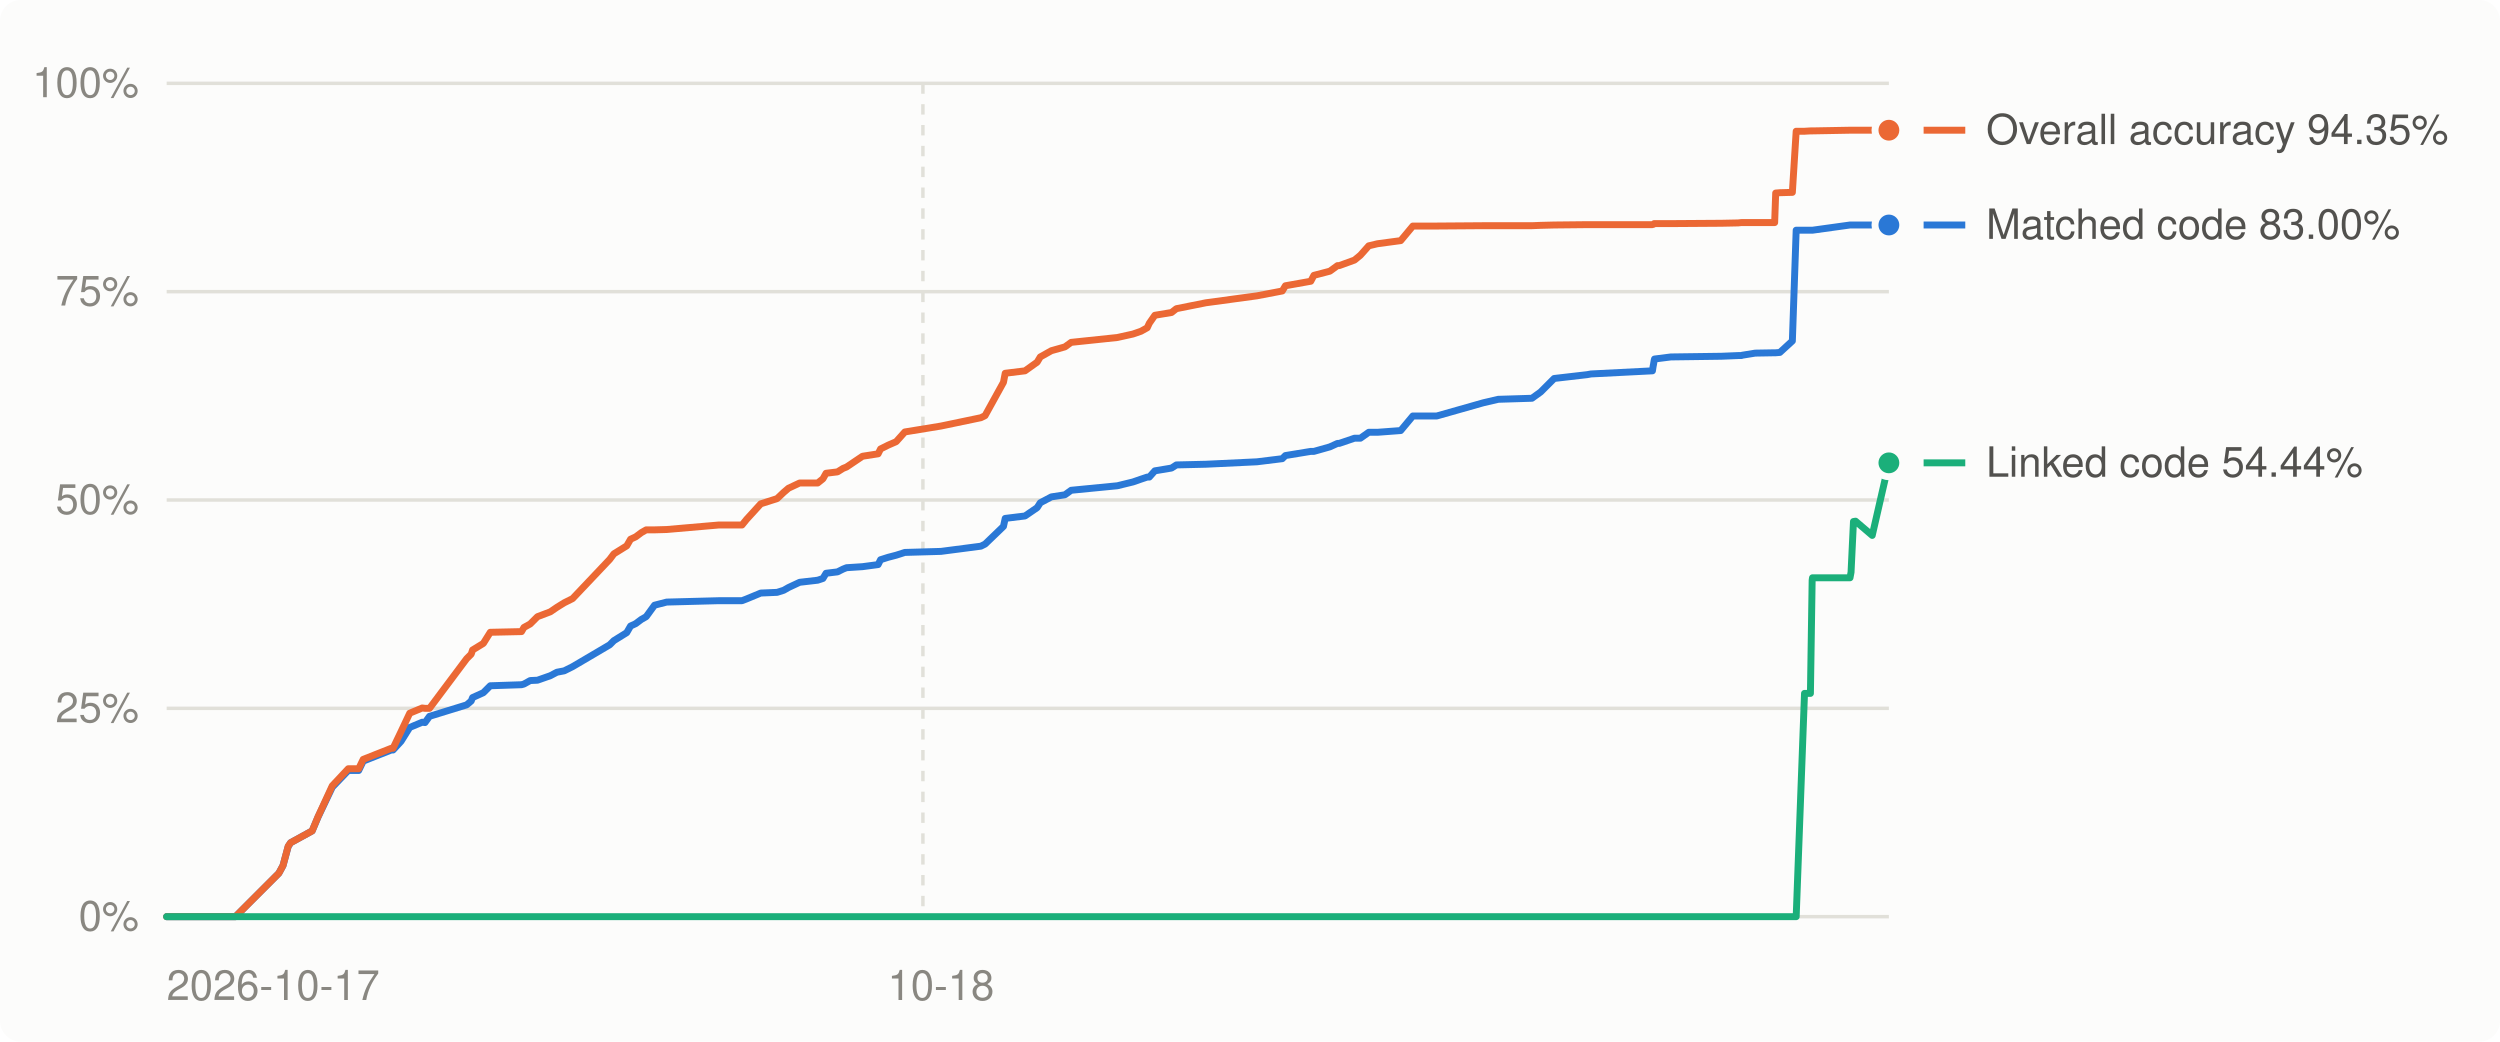
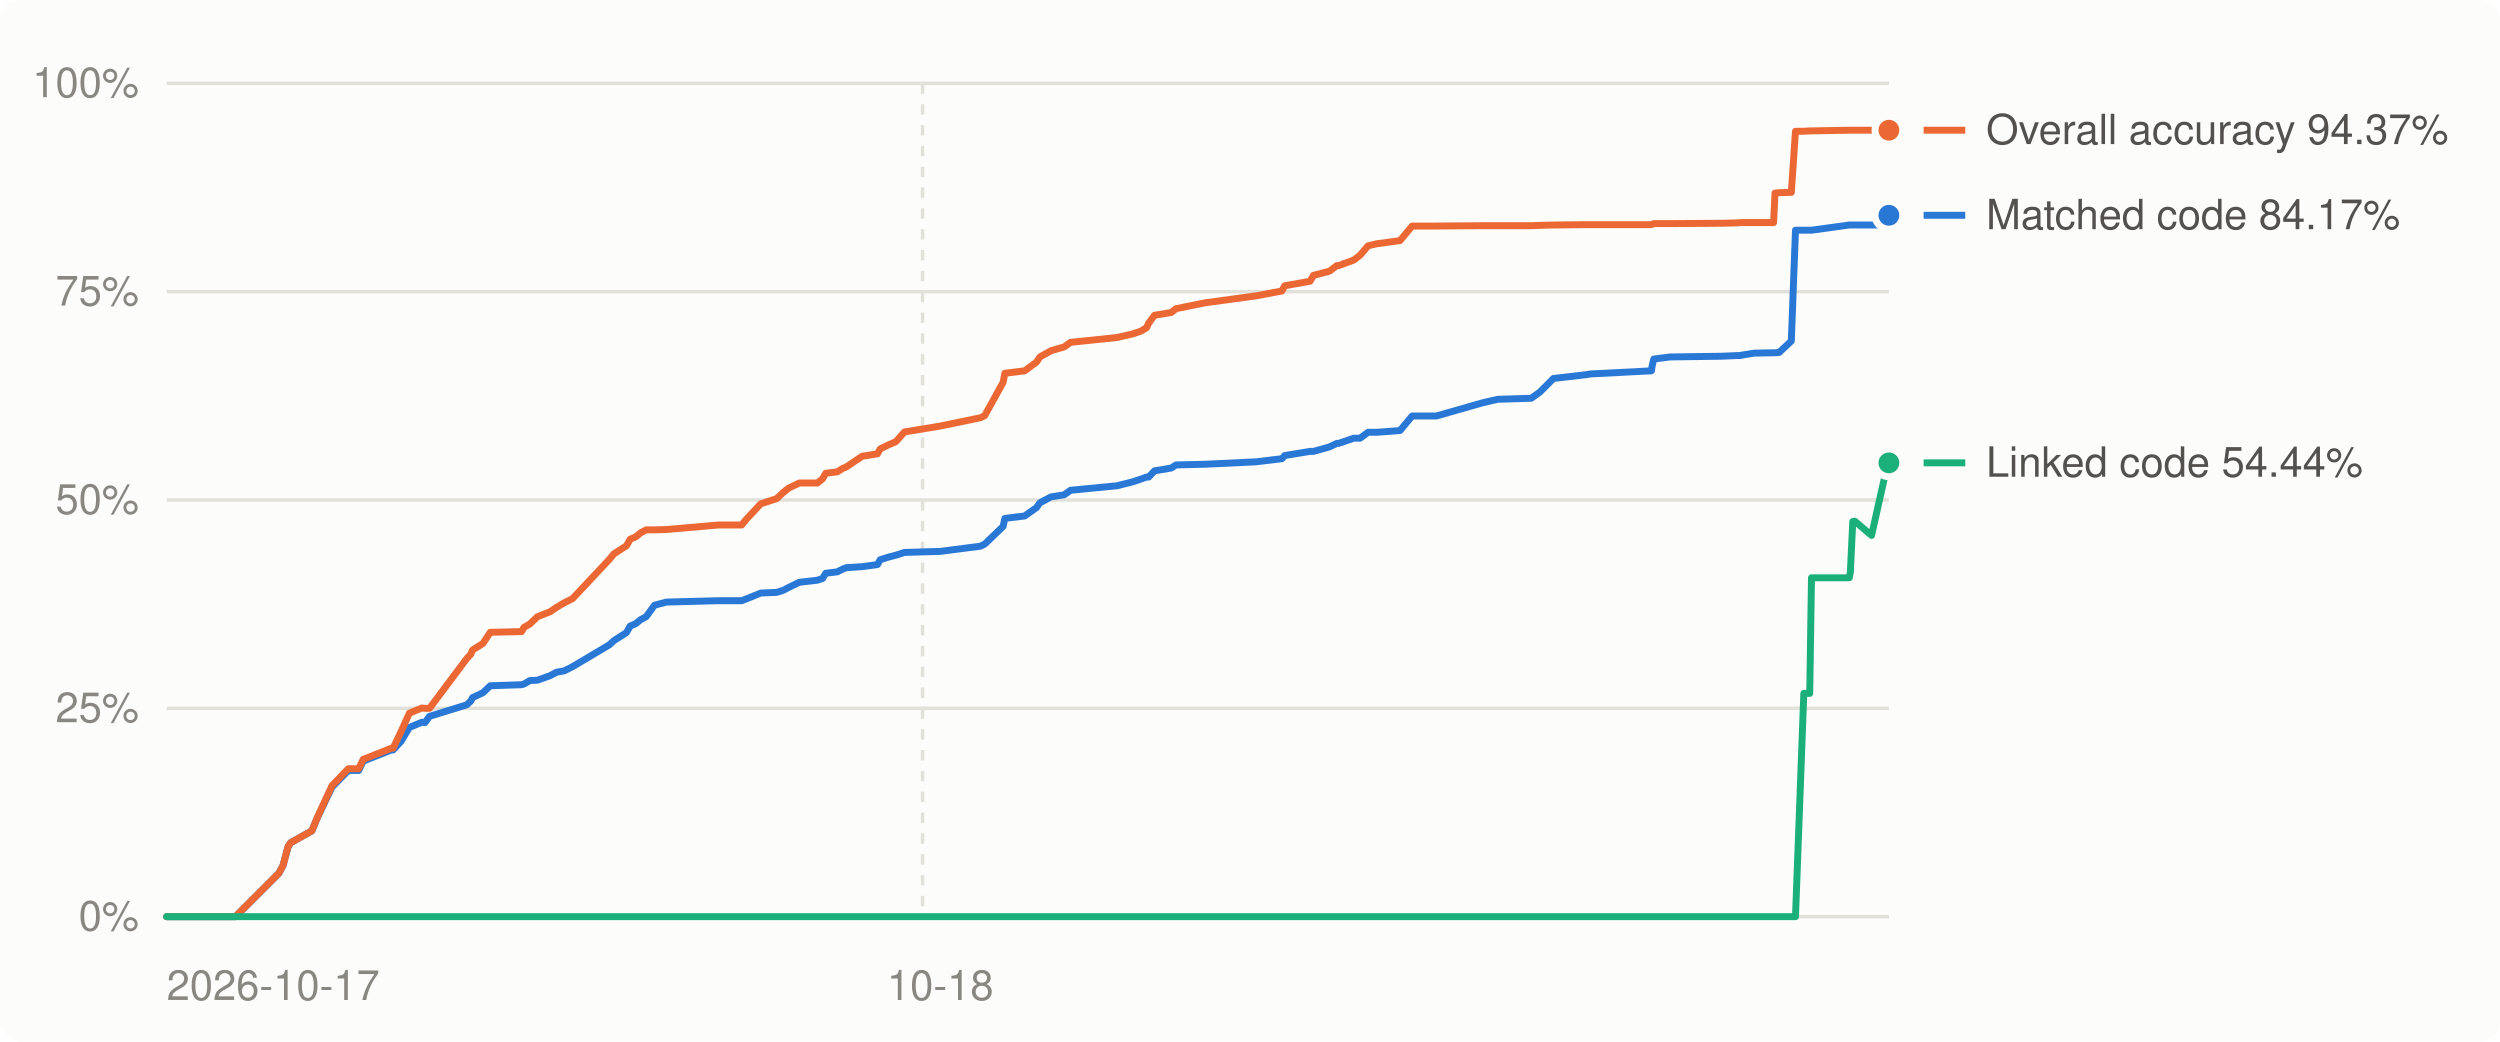
<svg xmlns="http://www.w3.org/2000/svg" viewBox="0 0 720 300" width="720" height="300" role="img" aria-label="Decompilation progress over time">
  <style>
.bg{fill:#fcfcfb}.grid{stroke:#e1e0d9}.muted{fill:#898781}.lbl{fill:#52514e}.ln0{stroke:#2a78d6}.dot0{fill:#2a78d6;stroke:#fcfcfb}.ln1{stroke:#eb6834}.dot1{fill:#eb6834;stroke:#fcfcfb}.ln2{stroke:#1baf7a}.dot2{fill:#1baf7a;stroke:#fcfcfb}
@media (prefers-color-scheme: dark){.bg{fill:#1a1a19}.grid{stroke:#2c2c2a}.muted{fill:#898781}.lbl{fill:#c3c2b7}.ln0{stroke:#3987e5}.dot0{fill:#3987e5;stroke:#1a1a19}.ln1{stroke:#d95926}.dot1{fill:#d95926;stroke:#1a1a19}.ln2{stroke:#199e70}.dot2{fill:#199e70;stroke:#1a1a19}}
text{font:12px -apple-system,BlinkMacSystemFont,'Segoe UI',Helvetica,Arial,sans-serif}
</style>
  <rect class="bg" width="720" height="300" rx="6" />
  <line x1="48" x2="544" y1="264.0" y2="264.0" class="grid" stroke-width="1" />
  <text x="40" y="268.0" class="muted" text-anchor="end">0%</text>
  <line x1="48" x2="544" y1="204.0" y2="204.0" class="grid" stroke-width="1" />
  <text x="40" y="208.0" class="muted" text-anchor="end">25%</text>
  <line x1="48" x2="544" y1="144.0" y2="144.0" class="grid" stroke-width="1" />
  <text x="40" y="148.0" class="muted" text-anchor="end">50%</text>
  <line x1="48" x2="544" y1="84.0" y2="84.0" class="grid" stroke-width="1" />
  <text x="40" y="88.0" class="muted" text-anchor="end">75%</text>
  <line x1="48" x2="544" y1="24.0" y2="24.0" class="grid" stroke-width="1" />
  <text x="40" y="28.0" class="muted" text-anchor="end">100%</text>
-   <line x1="265.8" x2="265.8" y1="24" y2="264" class="grid" stroke-width="1" stroke-dasharray="3 3" />
+   <line x1="265.7" x2="265.7" y1="24" y2="264" class="grid" stroke-width="1" stroke-dasharray="3 3" />
  <text class="muted" x="48.0" y="288" text-anchor="start">2026-10-17</text>
-   <text class="muted" x="271.0" y="288" text-anchor="middle">10-18</text>
-   <polyline points="48.0,264.0 67.8,264.0 80.3,251.5 81.5,249.3 83.0,243.8 83.7,242.7 89.9,239.3 91.6,235.3 95.7,226.7 100.3,221.9 103.3,221.9 104.6,219.2 112.7,216.0 113.2,216.0 115.5,213.5 118.0,209.5 121.6,208.0 122.4,208.1 123.7,206.3 134.4,203.0 135.7,201.9 136.1,200.9 139.2,199.5 141.2,197.5 150.2,197.2 150.9,197.0 152.7,196.0 154.8,195.9 158.5,194.6 160.4,193.6 162.5,193.2 164.9,192.0 175.6,185.7 176.8,184.5 180.5,182.2 181.6,180.3 183.1,179.6 184.7,178.4 186.1,177.6 188.5,174.3 192.0,173.4 207.0,173.0 213.7,173.0 215.0,172.5 219.1,170.8 223.8,170.6 225.7,170.0 227.1,169.2 230.3,167.7 235.5,167.1 237.0,166.6 237.9,165.1 241.2,164.7 242.8,163.9 243.8,163.5 248.4,163.2 252.9,162.6 253.6,161.2 255.8,160.5 258.1,159.9 260.6,159.1 271.0,158.8 282.5,157.3 283.7,156.7 289.0,151.6 289.5,149.3 295.2,148.6 298.7,146.2 299.6,144.8 302.8,143.1 306.7,142.5 308.5,141.2 321.8,139.9 326.3,138.8 328.6,138.0 330.4,137.4 331.0,137.4 332.6,135.6 337.4,134.8 338.8,133.9 347.3,133.7 362.0,133.0 369.3,132.1 370.2,131.2 377.5,130.0 378.4,130.0 383.0,128.7 385.2,127.7 385.7,127.7 390.1,126.2 391.8,126.2 394.2,124.5 396.7,124.5 403.4,124.0 406.9,119.8 413.8,119.8 427.2,116.0 431.5,115.0 441.2,114.7 443.7,112.9 447.6,109.0 457.1,107.9 458.2,107.7 475.9,106.8 476.1,105.5 476.2,105.0 476.4,103.8 476.5,103.4 481.2,102.8 495.8,102.6 500.6,102.4 501.5,102.4 501.8,102.3 505.5,101.7 511.1,101.6 511.4,101.6 512.6,101.5 516.2,98.2 517.3,66.3 519.7,66.3 521.4,66.3 521.9,66.3 522.0,66.3 532.8,64.8 533.1,64.8 533.8,64.8 534.4,64.8 539.2,64.8 544.0,64.8" fill="none" class="ln0" stroke-width="2" stroke-linejoin="round" stroke-linecap="round" />
-   <polyline points="48.0,264.0 67.8,264.0 80.3,251.5 81.5,249.3 83.0,243.7 83.7,242.7 89.9,239.3 91.6,235.2 95.7,226.3 100.3,221.4 103.3,221.4 104.6,218.7 112.7,215.5 113.2,215.5 115.5,210.7 118.0,205.4 121.6,203.9 122.4,204.0 123.7,204.0 134.4,189.7 135.7,188.4 136.1,187.2 139.2,185.3 141.2,182.1 150.2,181.9 150.9,180.7 152.7,179.7 154.8,177.6 158.5,176.2 160.4,174.9 162.5,173.6 164.9,172.4 175.6,161.1 176.8,159.5 180.5,157.2 181.6,155.3 183.1,154.6 184.7,153.4 186.1,152.6 188.5,152.6 192.0,152.5 207.0,151.2 213.7,151.2 215.0,149.6 219.1,145.1 223.8,143.6 225.7,141.8 227.1,140.6 230.3,139.1 235.5,139.1 237.0,137.9 237.9,136.3 241.2,135.9 242.8,134.9 243.8,134.5 248.4,131.4 252.9,130.7 253.6,129.3 255.8,128.2 258.1,127.2 260.6,124.4 271.0,122.7 282.5,120.3 283.7,119.7 289.0,110.1 289.5,107.5 295.2,106.8 298.7,104.3 299.6,102.8 302.8,101.0 306.7,99.9 308.5,98.6 321.8,97.2 326.3,96.2 328.6,95.4 330.4,94.4 331.0,93.1 332.6,90.8 337.4,90.0 338.8,88.9 347.3,87.2 362.0,85.2 369.3,83.8 370.2,82.3 377.5,81.0 378.4,79.3 383.0,78.1 385.2,76.5 385.7,76.5 390.1,74.9 391.8,73.5 394.2,70.8 396.7,70.2 403.4,69.3 406.9,65.1 413.8,65.1 427.2,65.0 431.5,65.0 441.2,65.0 443.7,64.9 447.6,64.8 457.1,64.7 458.2,64.7 475.9,64.7 476.1,64.6 476.2,64.6 476.4,64.4 476.5,64.4 481.2,64.4 495.8,64.3 500.6,64.2 501.5,64.1 501.8,64.1 505.5,64.1 511.1,64.1 511.4,55.6 512.6,55.5 516.2,55.4 517.3,37.8 519.7,37.8 521.4,37.7 521.9,37.7 522.0,37.7 532.8,37.5 533.1,37.5 533.8,37.5 534.4,37.5 539.2,37.5 544.0,37.5" fill="none" class="ln1" stroke-width="2" stroke-linejoin="round" stroke-linecap="round" />
-   <polyline points="48.0,264.0 67.8,264.0 80.3,264.0 81.5,264.0 83.0,264.0 83.7,264.0 89.9,264.0 91.6,264.0 95.7,264.0 100.3,264.0 103.3,264.0 104.6,264.0 112.7,264.0 113.2,264.0 115.5,264.0 118.0,264.0 121.6,264.0 122.4,264.0 123.7,264.0 134.4,264.0 135.7,264.0 136.1,264.0 139.2,264.0 141.2,264.0 150.2,264.0 150.9,264.0 152.7,264.0 154.8,264.0 158.5,264.0 160.4,264.0 162.5,264.0 164.9,264.0 175.6,264.0 176.8,264.0 180.5,264.0 181.6,264.0 183.1,264.0 184.7,264.0 186.1,264.0 188.5,264.0 192.0,264.0 207.0,264.0 213.7,264.0 215.0,264.0 219.1,264.0 223.8,264.0 225.7,264.0 227.1,264.0 230.3,264.0 235.5,264.0 237.0,264.0 237.9,264.0 241.2,264.0 242.8,264.0 243.8,264.0 248.4,264.0 252.9,264.0 253.6,264.0 255.8,264.0 258.1,264.0 260.6,264.0 271.0,264.0 282.5,264.0 283.7,264.0 289.0,264.0 289.5,264.0 295.2,264.0 298.7,264.0 299.6,264.0 302.8,264.0 306.7,264.0 308.5,264.0 321.8,264.0 326.3,264.0 328.6,264.0 330.4,264.0 331.0,264.0 332.6,264.0 337.4,264.0 338.8,264.0 347.3,264.0 362.0,264.0 369.3,264.0 370.2,264.0 377.5,264.0 378.4,264.0 383.0,264.0 385.2,264.0 385.7,264.0 390.1,264.0 391.8,264.0 394.2,264.0 396.7,264.0 403.4,264.0 406.9,264.0 413.8,264.0 427.2,264.0 431.5,264.0 441.2,264.0 443.7,264.0 447.6,264.0 457.1,264.0 458.2,264.0 475.9,264.0 476.1,264.0 476.2,264.0 476.4,264.0 476.5,264.0 481.2,264.0 495.8,264.0 500.6,264.0 501.5,264.0 501.8,264.0 505.5,264.0 511.1,264.0 511.4,264.0 512.6,264.0 516.2,264.0 517.3,264.0 519.7,199.7 521.4,199.7 521.9,167.1 522.0,166.4 532.8,166.4 533.1,164.8 533.8,150.2 534.4,150.1 539.2,154.2 544.0,133.3" fill="none" class="ln2" stroke-width="2" stroke-linejoin="round" stroke-linecap="round" />
-   <circle cx="544.0" cy="64.8" r="4" class="dot0" stroke-width="2" />
+   <text class="muted" x="270.8" y="288" text-anchor="middle">10-18</text>
+   <polyline points="48.0,264.0 67.8,264.0 80.3,251.5 81.5,249.3 83.0,243.8 83.7,242.7 89.8,239.3 91.5,235.3 95.6,226.7 100.3,221.9 103.3,221.9 104.6,219.2 112.7,216.0 113.2,216.0 115.5,213.5 117.9,209.5 121.5,208.0 122.4,208.1 123.7,206.3 134.4,203.0 135.6,201.9 136.1,200.9 139.1,199.5 141.2,197.5 150.2,197.2 150.9,197.0 152.6,196.0 154.8,195.9 158.4,194.6 160.3,193.6 162.5,193.2 164.9,192.0 175.5,185.7 176.8,184.5 180.4,182.2 181.5,180.3 183.1,179.6 184.6,178.4 186.1,177.6 188.5,174.3 191.9,173.4 206.9,173.0 213.6,173.0 214.9,172.5 219.1,170.8 223.7,170.6 225.6,170.0 227.1,169.2 230.2,167.7 235.4,167.1 236.9,166.6 237.8,165.1 241.1,164.7 242.7,163.9 243.7,163.5 248.3,163.2 252.7,162.6 253.5,161.2 255.7,160.5 258.0,159.9 260.5,159.1 270.8,158.8 282.4,157.3 283.6,156.7 288.9,151.6 289.4,149.3 295.1,148.6 298.5,146.2 299.5,144.8 302.7,143.1 306.5,142.5 308.3,141.2 321.7,139.9 326.1,138.8 328.5,138.0 330.2,137.4 330.8,137.4 332.5,135.6 337.3,134.8 338.7,133.9 347.1,133.7 361.8,133.0 369.2,132.1 370.0,131.2 377.3,130.0 378.3,130.0 382.9,128.7 385.0,127.7 385.5,127.7 389.9,126.2 391.7,126.2 394.0,124.5 396.5,124.5 403.2,124.0 406.7,119.8 413.7,119.8 427.0,116.0 431.3,115.0 441.0,114.7 443.5,112.9 447.4,109.0 456.9,107.9 458.0,107.7 475.6,106.8 475.8,105.5 475.9,105.0 476.2,103.8 476.3,103.4 481.0,102.8 495.6,102.6 500.3,102.4 501.3,102.4 501.5,102.3 505.2,101.7 510.8,101.6 511.2,101.6 512.4,101.5 515.9,98.2 517.1,66.3 519.5,66.3 521.2,66.3 521.7,66.3 521.7,66.3 532.6,64.8 532.9,64.8 533.6,64.8 534.2,64.8 539.0,64.8 543.7,64.8 544.0,62.0" fill="none" class="ln0" stroke-width="2" stroke-linejoin="round" stroke-linecap="round" />
+   <polyline points="48.0,264.0 67.8,264.0 80.3,251.5 81.5,249.3 83.0,243.7 83.7,242.7 89.8,239.3 91.5,235.2 95.6,226.3 100.3,221.4 103.3,221.4 104.6,218.7 112.7,215.5 113.2,215.5 115.5,210.7 117.9,205.4 121.5,203.9 122.4,204.0 123.7,204.0 134.4,189.7 135.6,188.4 136.1,187.2 139.1,185.3 141.2,182.1 150.2,181.9 150.9,180.7 152.6,179.7 154.8,177.6 158.4,176.2 160.3,174.9 162.5,173.6 164.9,172.4 175.5,161.1 176.8,159.5 180.4,157.2 181.5,155.3 183.1,154.6 184.6,153.4 186.1,152.6 188.5,152.6 191.9,152.5 206.9,151.2 213.6,151.2 214.9,149.6 219.1,145.1 223.7,143.6 225.6,141.8 227.1,140.6 230.2,139.1 235.4,139.1 236.9,137.9 237.8,136.3 241.1,135.9 242.7,134.9 243.7,134.5 248.3,131.4 252.7,130.7 253.5,129.3 255.7,128.2 258.0,127.2 260.5,124.4 270.8,122.7 282.4,120.3 283.6,119.7 288.9,110.1 289.4,107.5 295.1,106.8 298.5,104.3 299.5,102.8 302.7,101.0 306.5,99.9 308.3,98.6 321.7,97.2 326.1,96.2 328.5,95.4 330.2,94.4 330.8,93.1 332.5,90.8 337.3,90.0 338.7,88.9 347.1,87.2 361.8,85.2 369.2,83.8 370.0,82.3 377.3,81.0 378.3,79.3 382.9,78.1 385.0,76.5 385.5,76.5 389.9,74.9 391.7,73.5 394.0,70.8 396.5,70.2 403.2,69.3 406.7,65.1 413.7,65.1 427.0,65.0 431.3,65.0 441.0,65.0 443.5,64.9 447.4,64.8 456.9,64.7 458.0,64.7 475.6,64.7 475.8,64.6 475.9,64.6 476.2,64.4 476.3,64.4 481.0,64.4 495.6,64.3 500.3,64.2 501.3,64.1 501.5,64.1 505.2,64.1 510.8,64.1 511.2,55.6 512.4,55.5 515.9,55.4 517.1,37.8 519.5,37.8 521.2,37.7 521.7,37.7 521.7,37.7 532.6,37.5 532.9,37.5 533.6,37.5 534.2,37.5 539.0,37.5 543.7,37.5 544.0,37.5" fill="none" class="ln1" stroke-width="2" stroke-linejoin="round" stroke-linecap="round" />
+   <polyline points="48.0,264.0 67.8,264.0 80.3,264.0 81.5,264.0 83.0,264.0 83.7,264.0 89.8,264.0 91.5,264.0 95.6,264.0 100.3,264.0 103.3,264.0 104.6,264.0 112.7,264.0 113.2,264.0 115.5,264.0 117.9,264.0 121.5,264.0 122.4,264.0 123.7,264.0 134.4,264.0 135.6,264.0 136.1,264.0 139.1,264.0 141.2,264.0 150.2,264.0 150.9,264.0 152.6,264.0 154.8,264.0 158.4,264.0 160.3,264.0 162.5,264.0 164.9,264.0 175.5,264.0 176.8,264.0 180.4,264.0 181.5,264.0 183.1,264.0 184.6,264.0 186.1,264.0 188.5,264.0 191.9,264.0 206.9,264.0 213.6,264.0 214.9,264.0 219.1,264.0 223.7,264.0 225.6,264.0 227.1,264.0 230.2,264.0 235.4,264.0 236.9,264.0 237.8,264.0 241.1,264.0 242.7,264.0 243.7,264.0 248.3,264.0 252.7,264.0 253.5,264.0 255.7,264.0 258.0,264.0 260.5,264.0 270.8,264.0 282.4,264.0 283.6,264.0 288.9,264.0 289.4,264.0 295.1,264.0 298.5,264.0 299.5,264.0 302.7,264.0 306.5,264.0 308.3,264.0 321.7,264.0 326.1,264.0 328.5,264.0 330.2,264.0 330.8,264.0 332.5,264.0 337.3,264.0 338.7,264.0 347.1,264.0 361.8,264.0 369.2,264.0 370.0,264.0 377.3,264.0 378.3,264.0 382.9,264.0 385.0,264.0 385.5,264.0 389.9,264.0 391.7,264.0 394.0,264.0 396.5,264.0 403.2,264.0 406.7,264.0 413.7,264.0 427.0,264.0 431.3,264.0 441.0,264.0 443.5,264.0 447.4,264.0 456.9,264.0 458.0,264.0 475.6,264.0 475.8,264.0 475.9,264.0 476.2,264.0 476.3,264.0 481.0,264.0 495.6,264.0 500.3,264.0 501.3,264.0 501.5,264.0 505.2,264.0 510.8,264.0 511.2,264.0 512.4,264.0 515.9,264.0 517.1,264.0 519.5,199.7 521.2,199.7 521.7,167.1 521.7,166.4 532.6,166.4 532.9,164.8 533.6,150.2 534.2,150.1 539.0,154.2 543.7,133.3 544.0,133.3" fill="none" class="ln2" stroke-width="2" stroke-linejoin="round" stroke-linecap="round" />
+   <circle cx="544.0" cy="62.0" r="4" class="dot0" stroke-width="2" />
  <circle cx="544.0" cy="37.5" r="4" class="dot1" stroke-width="2" />
  <circle cx="544.0" cy="133.3" r="4" class="dot2" stroke-width="2" />
  <line x1="554" x2="566" y1="133.3" y2="133.3" class="ln2" stroke-width="2" />
  <text class="lbl" x="572" y="137.3">Linked code 54.44%</text>
-   <line x1="554" x2="566" y1="64.8" y2="64.8" class="ln0" stroke-width="2" />
-   <text class="lbl" x="572" y="68.8">Matched code 83.00%</text>
+   <line x1="554" x2="566" y1="62.0" y2="62.0" class="ln0" stroke-width="2" />
+   <text class="lbl" x="572" y="66.0">Matched code 84.17%</text>
  <line x1="554" x2="566" y1="37.5" y2="37.5" class="ln1" stroke-width="2" />
-   <text class="lbl" x="572" y="41.5">Overall accuracy 94.35%</text>
+   <text class="lbl" x="572" y="41.5">Overall accuracy 94.37%</text>
</svg>
